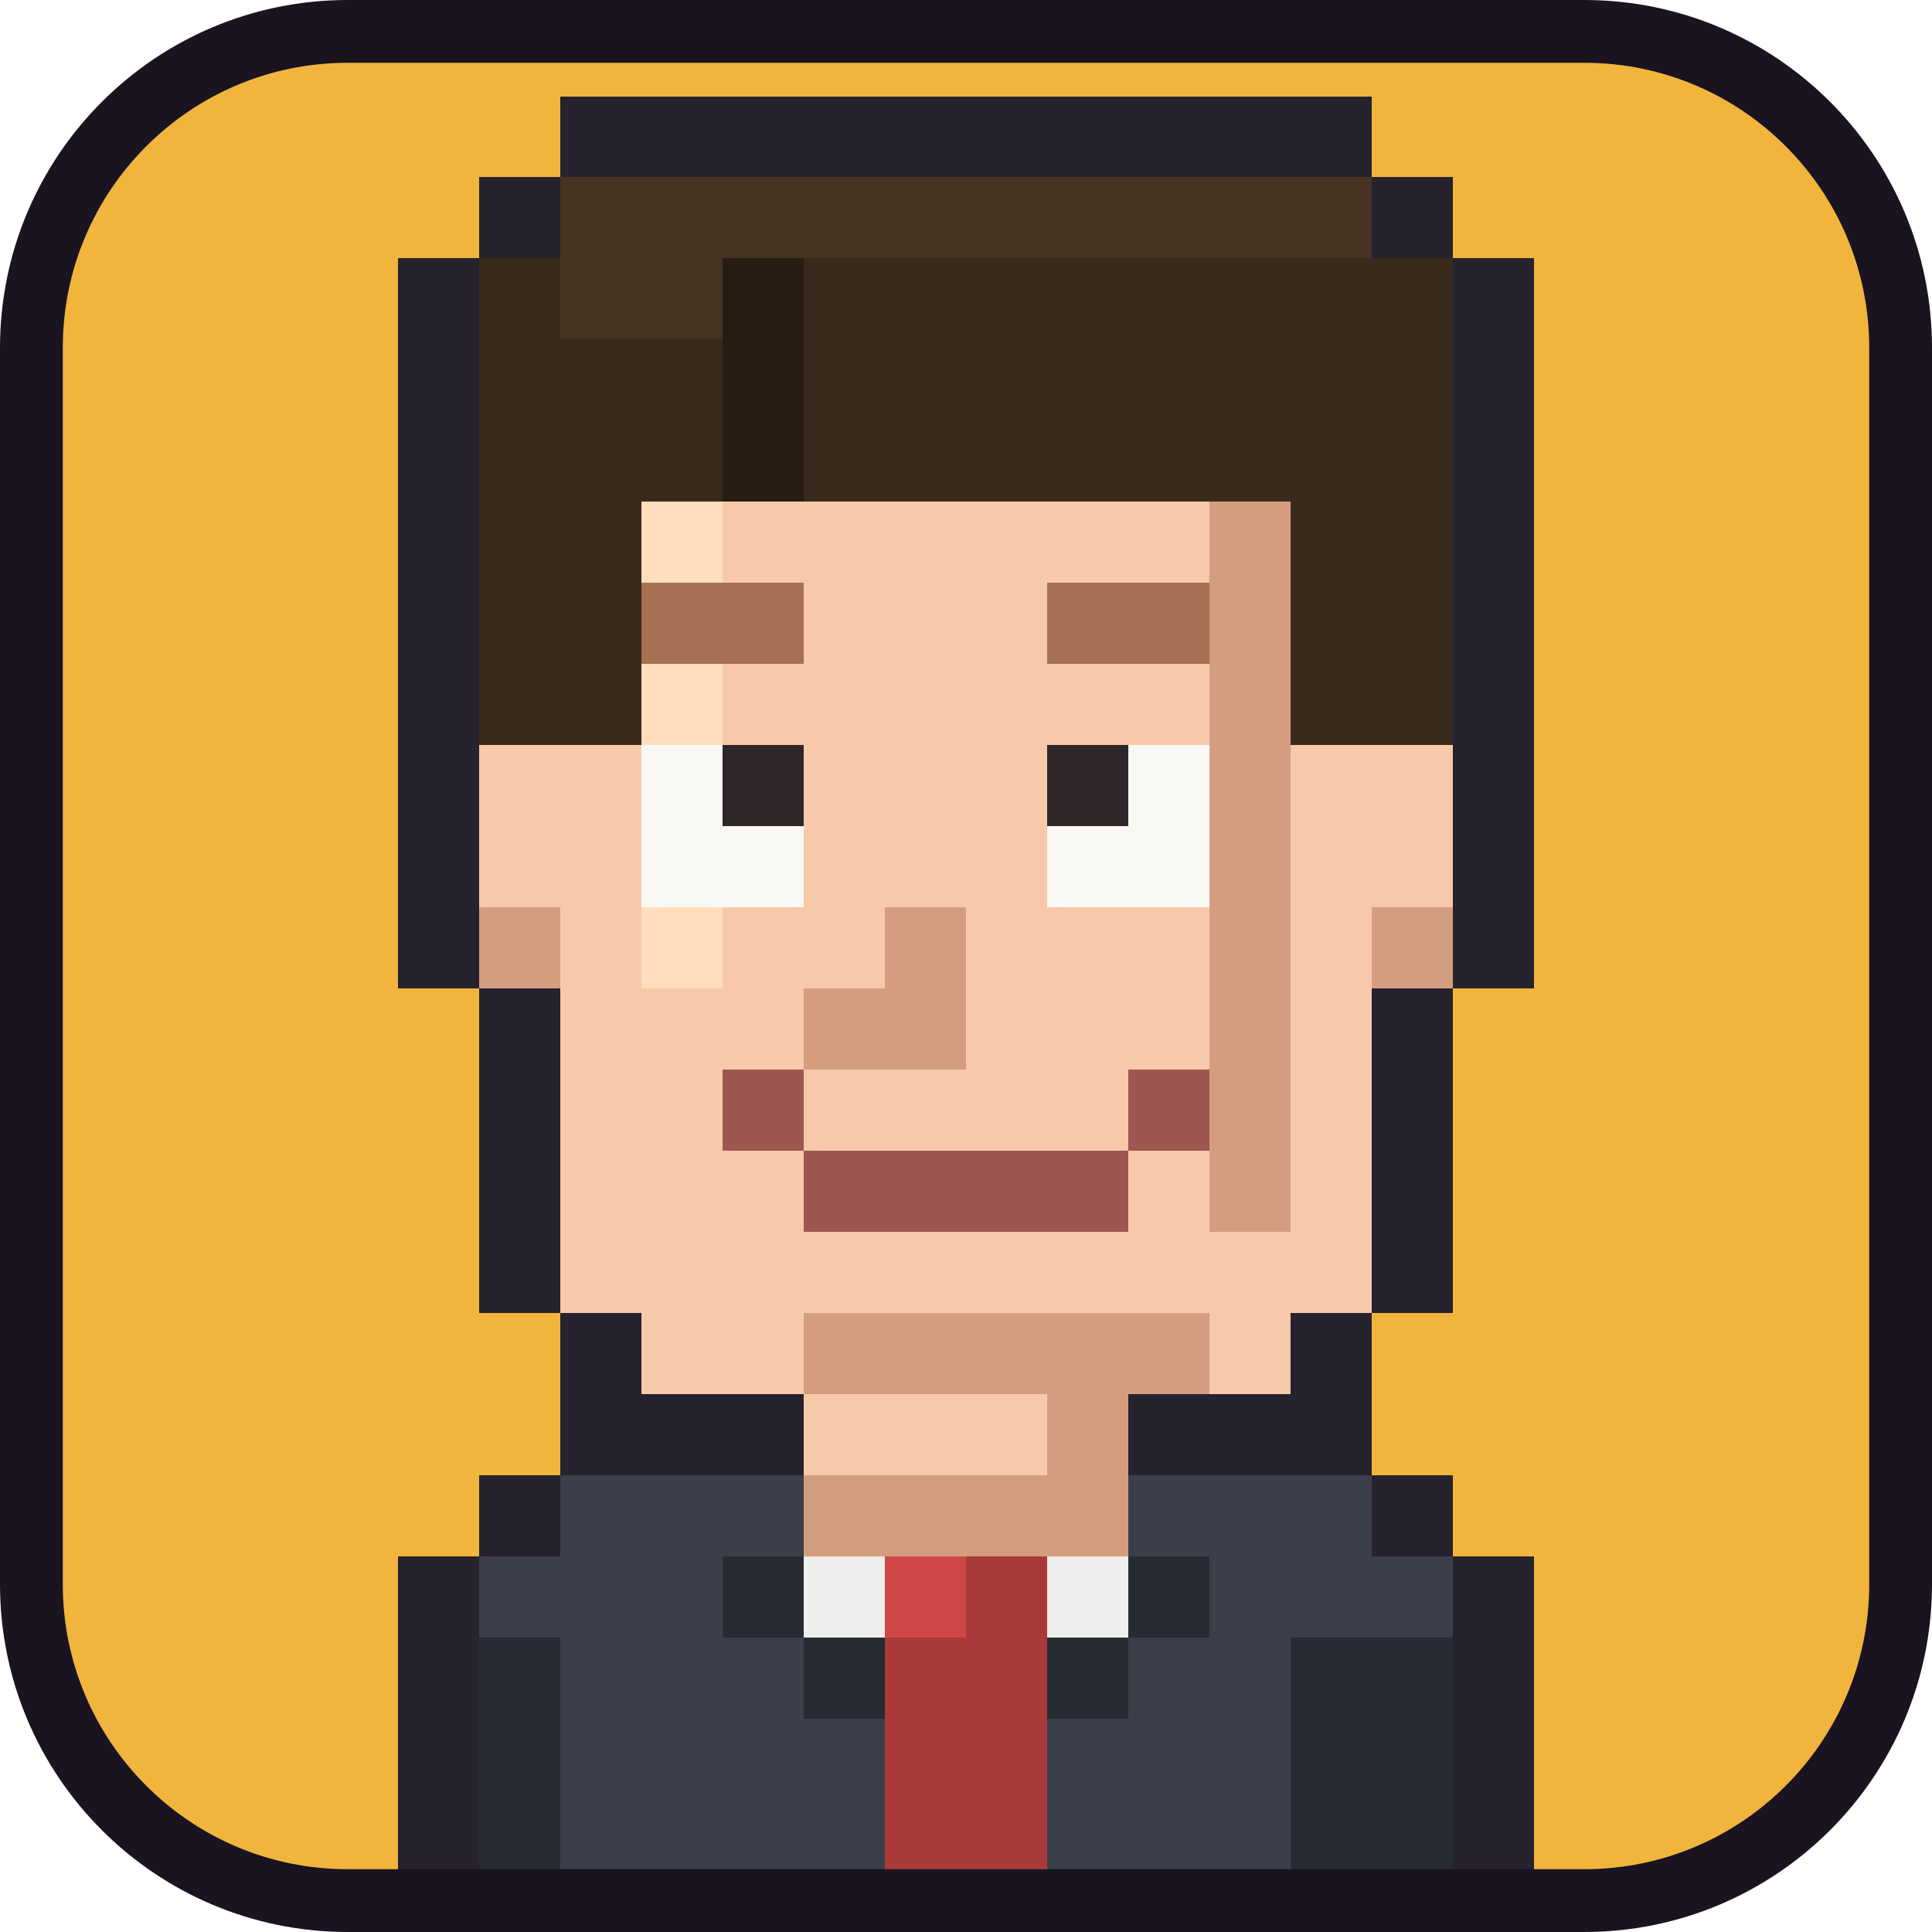
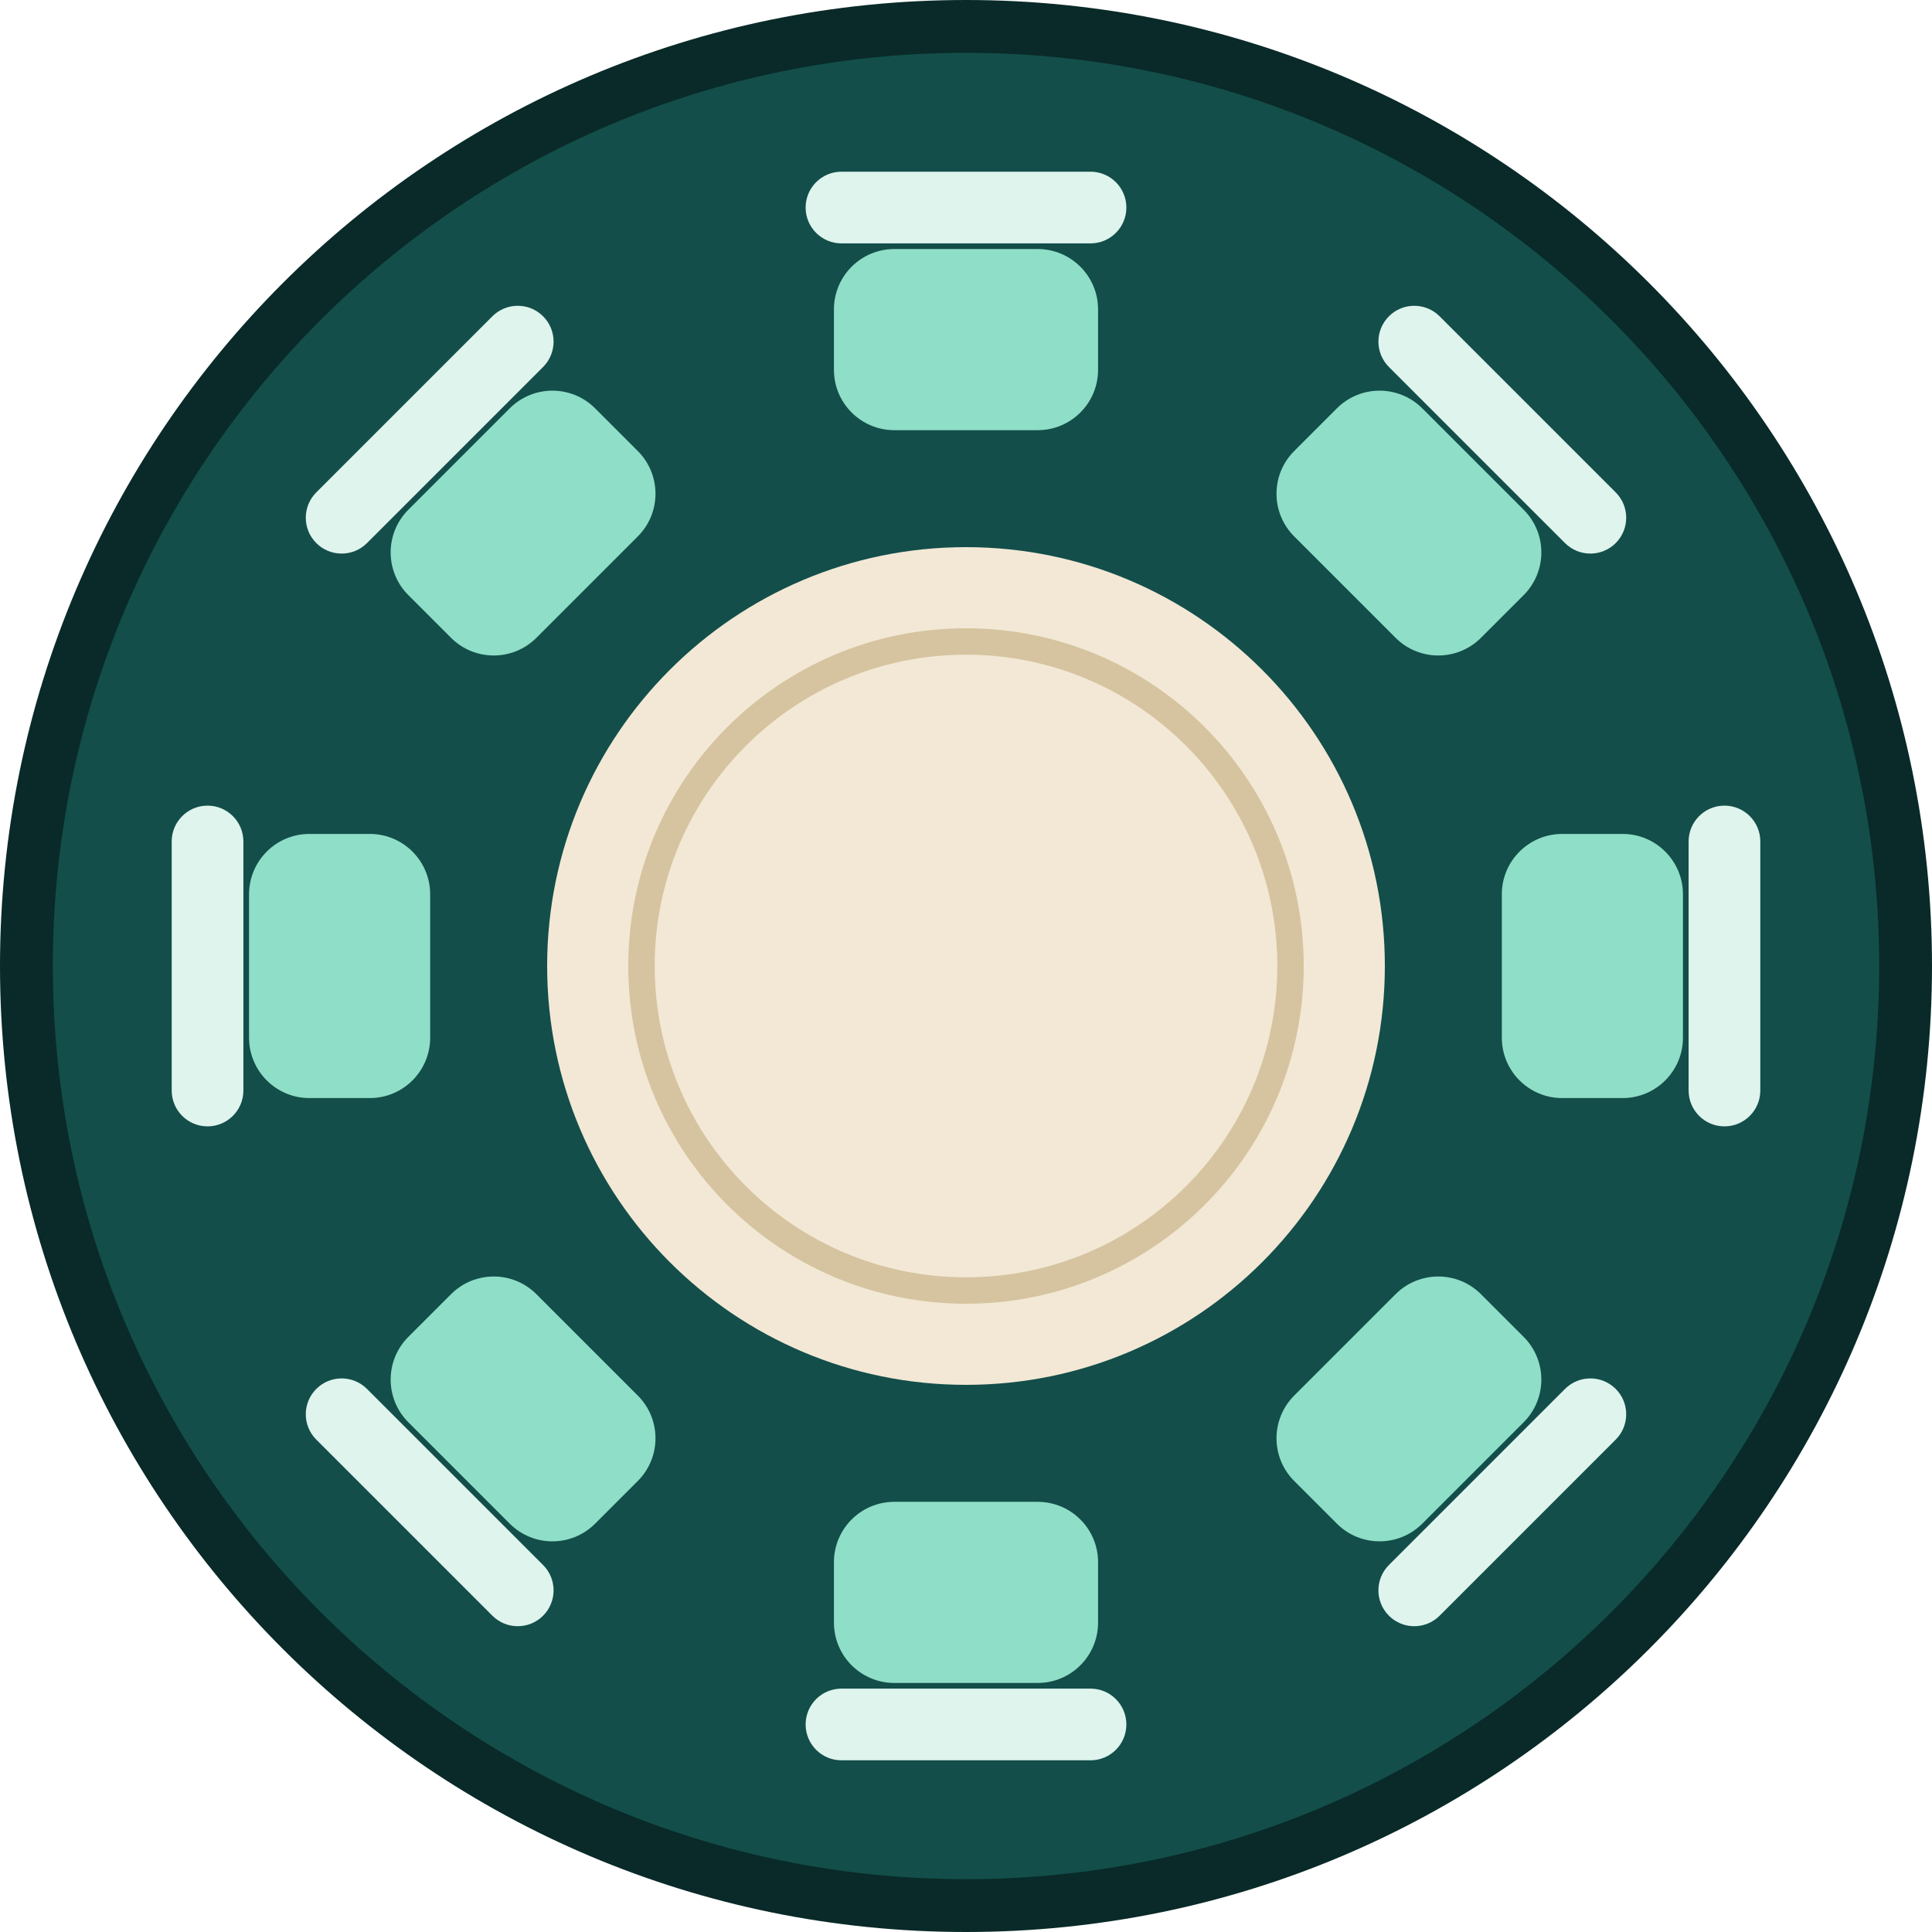
- <svg xmlns="http://www.w3.org/2000/svg" width="1024" height="1024" viewBox="0 0 1024 1024" shape-rendering="crispEdges">
-   <defs>
-     <clipPath id="tile">
-       <rect x="16.64" y="16.64" width="990.72" height="990.72" rx="167.68" />
-     </clipPath>
-   </defs>
-   <g clip-path="url(#tile)">
-     <rect x="16.64" y="16.64" width="990.72" height="990.72" fill="#F1B53D" />
-     <rect x="297" y="51" width="430" height="43" fill="#26222E" />
-     <rect x="254" y="94" width="43" height="43" fill="#26222E" />
-     <rect x="297" y="94" width="430" height="43" fill="#473322" />
-     <rect x="727" y="94" width="43" height="43" fill="#26222E" />
-     <rect x="211" y="137" width="43" height="43" fill="#26222E" />
-     <rect x="254" y="137" width="43" height="43" fill="#3A2A1C" />
-     <rect x="297" y="137" width="86" height="43" fill="#473322" />
-     <rect x="383" y="137" width="43" height="43" fill="#271D13" />
-     <rect x="426" y="137" width="344" height="43" fill="#3A2A1C" />
-     <rect x="770" y="137" width="43" height="43" fill="#26222E" />
-     <rect x="211" y="180" width="43" height="43" fill="#26222E" />
-     <rect x="254" y="180" width="129" height="43" fill="#3A2A1C" />
-     <rect x="383" y="180" width="43" height="43" fill="#271D13" />
-     <rect x="426" y="180" width="344" height="43" fill="#3A2A1C" />
-     <rect x="770" y="180" width="43" height="43" fill="#26222E" />
-     <rect x="211" y="223" width="43" height="43" fill="#26222E" />
-     <rect x="254" y="223" width="129" height="43" fill="#3A2A1C" />
-     <rect x="383" y="223" width="43" height="43" fill="#271D13" />
-     <rect x="426" y="223" width="344" height="43" fill="#3A2A1C" />
-     <rect x="770" y="223" width="43" height="43" fill="#26222E" />
-     <rect x="211" y="266" width="43" height="43" fill="#26222E" />
-     <rect x="254" y="266" width="86" height="43" fill="#3A2A1C" />
-     <rect x="340" y="266" width="43" height="43" fill="#FFDDBD" />
-     <rect x="383" y="266" width="258" height="43" fill="#F7C9AA" />
-     <rect x="641" y="266" width="43" height="43" fill="#D49E7E" />
-     <rect x="684" y="266" width="86" height="43" fill="#3A2A1C" />
-     <rect x="770" y="266" width="43" height="43" fill="#26222E" />
-     <rect x="211" y="309" width="43" height="43" fill="#26222E" />
-     <rect x="254" y="309" width="86" height="43" fill="#3A2A1C" />
-     <rect x="340" y="309" width="86" height="43" fill="#A87052" />
-     <rect x="426" y="309" width="129" height="43" fill="#F7C9AA" />
-     <rect x="555" y="309" width="86" height="43" fill="#A87052" />
-     <rect x="641" y="309" width="43" height="43" fill="#D49E7E" />
-     <rect x="684" y="309" width="86" height="43" fill="#3A2A1C" />
-     <rect x="770" y="309" width="43" height="43" fill="#26222E" />
-     <rect x="211" y="352" width="43" height="43" fill="#26222E" />
-     <rect x="254" y="352" width="86" height="43" fill="#3A2A1C" />
-     <rect x="340" y="352" width="43" height="43" fill="#FFDDBD" />
-     <rect x="383" y="352" width="258" height="43" fill="#F7C9AA" />
-     <rect x="641" y="352" width="43" height="43" fill="#D49E7E" />
-     <rect x="684" y="352" width="86" height="43" fill="#3A2A1C" />
-     <rect x="770" y="352" width="43" height="43" fill="#26222E" />
-     <rect x="211" y="395" width="43" height="43" fill="#26222E" />
-     <rect x="254" y="395" width="86" height="43" fill="#F7C9AA" />
-     <rect x="340" y="395" width="43" height="43" fill="#FAF8F4" />
-     <rect x="383" y="395" width="43" height="43" fill="#2E262A" />
-     <rect x="426" y="395" width="129" height="43" fill="#F7C9AA" />
-     <rect x="555" y="395" width="43" height="43" fill="#2E262A" />
-     <rect x="598" y="395" width="43" height="43" fill="#FAF8F4" />
-     <rect x="641" y="395" width="43" height="43" fill="#D49E7E" />
-     <rect x="684" y="395" width="86" height="43" fill="#F7C9AA" />
-     <rect x="770" y="395" width="43" height="43" fill="#26222E" />
-     <rect x="211" y="438" width="43" height="43" fill="#26222E" />
-     <rect x="254" y="438" width="86" height="43" fill="#F7C9AA" />
-     <rect x="340" y="438" width="86" height="43" fill="#FAF8F4" />
-     <rect x="426" y="438" width="129" height="43" fill="#F7C9AA" />
-     <rect x="555" y="438" width="86" height="43" fill="#FAF8F4" />
-     <rect x="641" y="438" width="43" height="43" fill="#D49E7E" />
-     <rect x="684" y="438" width="86" height="43" fill="#F7C9AA" />
-     <rect x="770" y="438" width="43" height="43" fill="#26222E" />
-     <rect x="211" y="481" width="43" height="43" fill="#26222E" />
-     <rect x="254" y="481" width="43" height="43" fill="#D49E7E" />
-     <rect x="297" y="481" width="43" height="43" fill="#F7C9AA" />
-     <rect x="340" y="481" width="43" height="43" fill="#FFDDBD" />
-     <rect x="383" y="481" width="86" height="43" fill="#F7C9AA" />
-     <rect x="469" y="481" width="43" height="43" fill="#D49E7E" />
-     <rect x="512" y="481" width="129" height="43" fill="#F7C9AA" />
-     <rect x="641" y="481" width="43" height="43" fill="#D49E7E" />
-     <rect x="684" y="481" width="43" height="43" fill="#F7C9AA" />
-     <rect x="727" y="481" width="43" height="43" fill="#D49E7E" />
-     <rect x="770" y="481" width="43" height="43" fill="#26222E" />
-     <rect x="254" y="524" width="43" height="43" fill="#26222E" />
-     <rect x="297" y="524" width="129" height="43" fill="#F7C9AA" />
-     <rect x="426" y="524" width="86" height="43" fill="#D49E7E" />
-     <rect x="512" y="524" width="129" height="43" fill="#F7C9AA" />
-     <rect x="641" y="524" width="43" height="43" fill="#D49E7E" />
-     <rect x="684" y="524" width="43" height="43" fill="#F7C9AA" />
-     <rect x="727" y="524" width="43" height="43" fill="#26222E" />
-     <rect x="254" y="567" width="43" height="43" fill="#26222E" />
-     <rect x="297" y="567" width="86" height="43" fill="#F7C9AA" />
-     <rect x="383" y="567" width="43" height="43" fill="#9E5650" />
-     <rect x="426" y="567" width="172" height="43" fill="#F7C9AA" />
-     <rect x="598" y="567" width="43" height="43" fill="#9E5650" />
-     <rect x="641" y="567" width="43" height="43" fill="#D49E7E" />
-     <rect x="684" y="567" width="43" height="43" fill="#F7C9AA" />
-     <rect x="727" y="567" width="43" height="43" fill="#26222E" />
-     <rect x="254" y="610" width="43" height="43" fill="#26222E" />
-     <rect x="297" y="610" width="129" height="43" fill="#F7C9AA" />
-     <rect x="426" y="610" width="172" height="43" fill="#9E5650" />
-     <rect x="598" y="610" width="43" height="43" fill="#F7C9AA" />
-     <rect x="641" y="610" width="43" height="43" fill="#D49E7E" />
-     <rect x="684" y="610" width="43" height="43" fill="#F7C9AA" />
-     <rect x="727" y="610" width="43" height="43" fill="#26222E" />
-     <rect x="254" y="653" width="43" height="43" fill="#26222E" />
-     <rect x="297" y="653" width="430" height="43" fill="#F7C9AA" />
-     <rect x="727" y="653" width="43" height="43" fill="#26222E" />
-     <rect x="297" y="696" width="43" height="43" fill="#26222E" />
-     <rect x="340" y="696" width="86" height="43" fill="#F7C9AA" />
-     <rect x="426" y="696" width="215" height="43" fill="#D49E7E" />
-     <rect x="641" y="696" width="43" height="43" fill="#F7C9AA" />
-     <rect x="684" y="696" width="43" height="43" fill="#26222E" />
-     <rect x="297" y="739" width="129" height="43" fill="#26222E" />
-     <rect x="426" y="739" width="129" height="43" fill="#F7C9AA" />
-     <rect x="555" y="739" width="43" height="43" fill="#D49E7E" />
-     <rect x="598" y="739" width="129" height="43" fill="#26222E" />
-     <rect x="254" y="782" width="43" height="43" fill="#26222E" />
-     <rect x="297" y="782" width="129" height="43" fill="#3A3F4A" />
-     <rect x="426" y="782" width="172" height="43" fill="#D49E7E" />
-     <rect x="598" y="782" width="129" height="43" fill="#3A3F4A" />
-     <rect x="727" y="782" width="43" height="43" fill="#26222E" />
-     <rect x="211" y="825" width="43" height="43" fill="#26222E" />
-     <rect x="254" y="825" width="129" height="43" fill="#3A3F4A" />
-     <rect x="383" y="825" width="43" height="43" fill="#272B32" />
-     <rect x="426" y="825" width="43" height="43" fill="#EEEEEC" />
-     <rect x="469" y="825" width="43" height="43" fill="#CF4747" />
-     <rect x="512" y="825" width="43" height="43" fill="#AA3A3A" />
-     <rect x="555" y="825" width="43" height="43" fill="#EEEEEC" />
-     <rect x="598" y="825" width="43" height="43" fill="#272B32" />
-     <rect x="641" y="825" width="129" height="43" fill="#3A3F4A" />
-     <rect x="770" y="825" width="43" height="43" fill="#26222E" />
-     <rect x="211" y="868" width="43" height="43" fill="#26222E" />
-     <rect x="254" y="868" width="43" height="43" fill="#272B32" />
-     <rect x="297" y="868" width="129" height="43" fill="#3A3F4A" />
-     <rect x="426" y="868" width="43" height="43" fill="#272B32" />
-     <rect x="469" y="868" width="86" height="43" fill="#AA3A3A" />
-     <rect x="555" y="868" width="43" height="43" fill="#272B32" />
-     <rect x="598" y="868" width="86" height="43" fill="#3A3F4A" />
-     <rect x="684" y="868" width="86" height="43" fill="#272B32" />
-     <rect x="770" y="868" width="43" height="43" fill="#26222E" />
-     <rect x="211" y="911" width="43" height="43" fill="#26222E" />
-     <rect x="254" y="911" width="43" height="43" fill="#272B32" />
-     <rect x="297" y="911" width="172" height="43" fill="#3A3F4A" />
-     <rect x="469" y="911" width="86" height="43" fill="#AA3A3A" />
-     <rect x="555" y="911" width="129" height="43" fill="#3A3F4A" />
-     <rect x="684" y="911" width="86" height="43" fill="#272B32" />
-     <rect x="770" y="911" width="43" height="43" fill="#26222E" />
-     <rect x="211" y="954" width="43" height="43" fill="#26222E" />
-     <rect x="254" y="954" width="43" height="43" fill="#272B32" />
-     <rect x="297" y="954" width="172" height="43" fill="#3A3F4A" />
-     <rect x="469" y="954" width="86" height="43" fill="#AA3A3A" />
-     <rect x="555" y="954" width="129" height="43" fill="#3A3F4A" />
-     <rect x="684" y="954" width="86" height="43" fill="#272B32" />
-     <rect x="770" y="954" width="43" height="43" fill="#26222E" />
-     <rect x="211" y="997" width="43" height="43" fill="#26222E" />
-     <rect x="254" y="997" width="43" height="43" fill="#272B32" />
-     <rect x="297" y="997" width="172" height="43" fill="#3A3F4A" />
-     <rect x="469" y="997" width="86" height="43" fill="#AA3A3A" />
-     <rect x="555" y="997" width="129" height="43" fill="#3A3F4A" />
-     <rect x="684" y="997" width="86" height="43" fill="#272B32" />
-     <rect x="770" y="997" width="43" height="43" fill="#26222E" />
-     <rect x="211" y="1040" width="43" height="43" fill="#26222E" />
-     <rect x="254" y="1040" width="43" height="43" fill="#272B32" />
-     <rect x="297" y="1040" width="172" height="43" fill="#3A3F4A" />
-     <rect x="469" y="1040" width="86" height="43" fill="#AA3A3A" />
-     <rect x="555" y="1040" width="129" height="43" fill="#3A3F4A" />
-     <rect x="684" y="1040" width="86" height="43" fill="#272B32" />
-     <rect x="770" y="1040" width="43" height="43" fill="#26222E" />
-     <rect x="254" y="1083" width="86" height="43" fill="#26222E" />
-     <rect x="340" y="1083" width="86" height="43" fill="#272B32" />
-     <rect x="426" y="1083" width="43" height="43" fill="#1B1D22" />
-     <rect x="469" y="1083" width="86" height="43" fill="#26222E" />
-     <rect x="555" y="1083" width="86" height="43" fill="#272B32" />
-     <rect x="641" y="1083" width="43" height="43" fill="#1B1D22" />
-     <rect x="684" y="1083" width="86" height="43" fill="#26222E" />
-     <rect x="297" y="1126" width="43" height="43" fill="#26222E" />
-     <rect x="340" y="1126" width="86" height="43" fill="#272B32" />
-     <rect x="426" y="1126" width="43" height="43" fill="#1B1D22" />
-     <rect x="469" y="1126" width="86" height="43" fill="#26222E" />
-     <rect x="555" y="1126" width="86" height="43" fill="#272B32" />
-     <rect x="641" y="1126" width="43" height="43" fill="#1B1D22" />
-     <rect x="684" y="1126" width="43" height="43" fill="#26222E" />
-     <rect x="297" y="1169" width="43" height="43" fill="#26222E" />
-     <rect x="340" y="1169" width="86" height="43" fill="#272B32" />
-     <rect x="426" y="1169" width="43" height="43" fill="#1B1D22" />
-     <rect x="469" y="1169" width="86" height="43" fill="#26222E" />
-     <rect x="555" y="1169" width="86" height="43" fill="#272B32" />
-     <rect x="641" y="1169" width="43" height="43" fill="#1B1D22" />
-     <rect x="684" y="1169" width="43" height="43" fill="#26222E" />
-   </g>
-   <rect x="16.64" y="16.64" width="990.72" height="990.72" rx="167.68" fill="none" stroke="#1A1320" stroke-width="33.28" shape-rendering="geometricPrecision" />
+ <svg xmlns="http://www.w3.org/2000/svg" width="1024" height="1024" viewBox="0 0 1024 1024">
+   <circle cx="512" cy="512" r="512" fill="#092A28" />
+   <circle cx="512" cy="512" r="484" fill="#134E4A" />
+   <rect x="442" y="132" width="140" height="96" rx="32" fill="#8FDEC7" />
+   <rect x="427" y="91" width="170" height="38" rx="19" fill="#DEF4EC" />
+   <rect x="442" y="132" width="140" height="96" rx="32" fill="#8FDEC7" transform="rotate(45 512 512)" />
+   <rect x="427" y="91" width="170" height="38" rx="19" fill="#DEF4EC" transform="rotate(45 512 512)" />
+   <rect x="442" y="132" width="140" height="96" rx="32" fill="#8FDEC7" transform="rotate(90 512 512)" />
+   <rect x="427" y="91" width="170" height="38" rx="19" fill="#DEF4EC" transform="rotate(90 512 512)" />
+   <rect x="442" y="132" width="140" height="96" rx="32" fill="#8FDEC7" transform="rotate(135 512 512)" />
+   <rect x="427" y="91" width="170" height="38" rx="19" fill="#DEF4EC" transform="rotate(135 512 512)" />
+   <rect x="442" y="132" width="140" height="96" rx="32" fill="#8FDEC7" transform="rotate(180 512 512)" />
+   <rect x="427" y="91" width="170" height="38" rx="19" fill="#DEF4EC" transform="rotate(180 512 512)" />
+   <rect x="442" y="132" width="140" height="96" rx="32" fill="#8FDEC7" transform="rotate(225 512 512)" />
+   <rect x="427" y="91" width="170" height="38" rx="19" fill="#DEF4EC" transform="rotate(225 512 512)" />
+   <rect x="442" y="132" width="140" height="96" rx="32" fill="#8FDEC7" transform="rotate(270 512 512)" />
+   <rect x="427" y="91" width="170" height="38" rx="19" fill="#DEF4EC" transform="rotate(270 512 512)" />
+   <rect x="442" y="132" width="140" height="96" rx="32" fill="#8FDEC7" transform="rotate(315 512 512)" />
+   <rect x="427" y="91" width="170" height="38" rx="19" fill="#DEF4EC" transform="rotate(315 512 512)" />
+   <circle cx="512" cy="512" r="222" fill="#F2E8D5" />
+   <circle cx="512" cy="512" r="172" fill="none" stroke="#D6C4A0" stroke-width="14" />
</svg>
